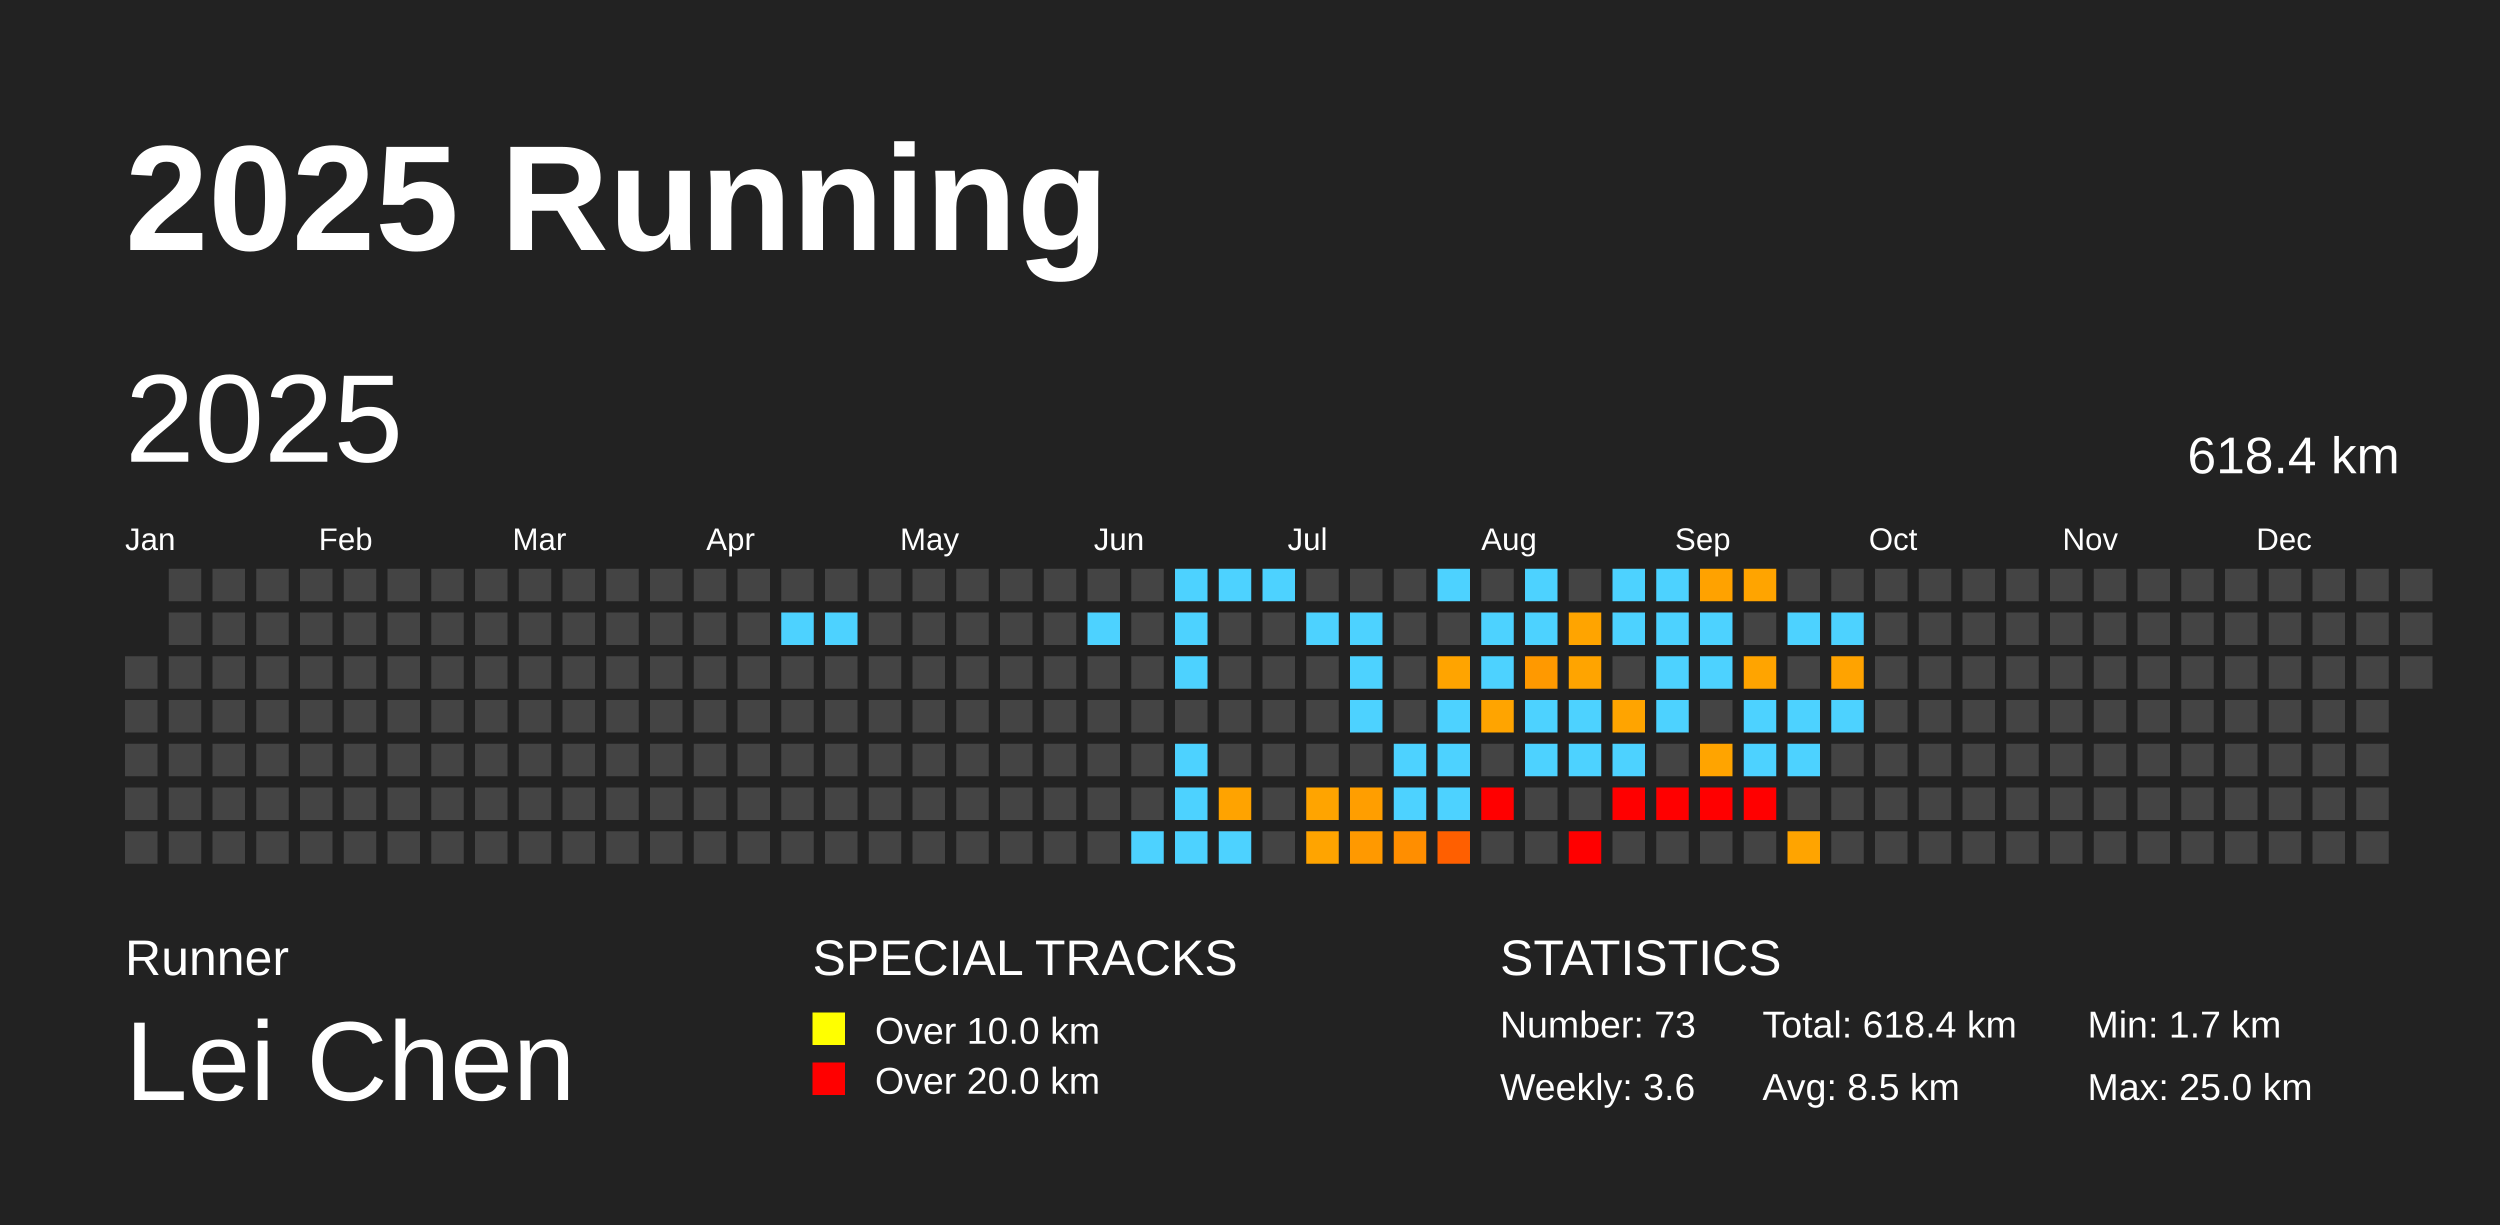
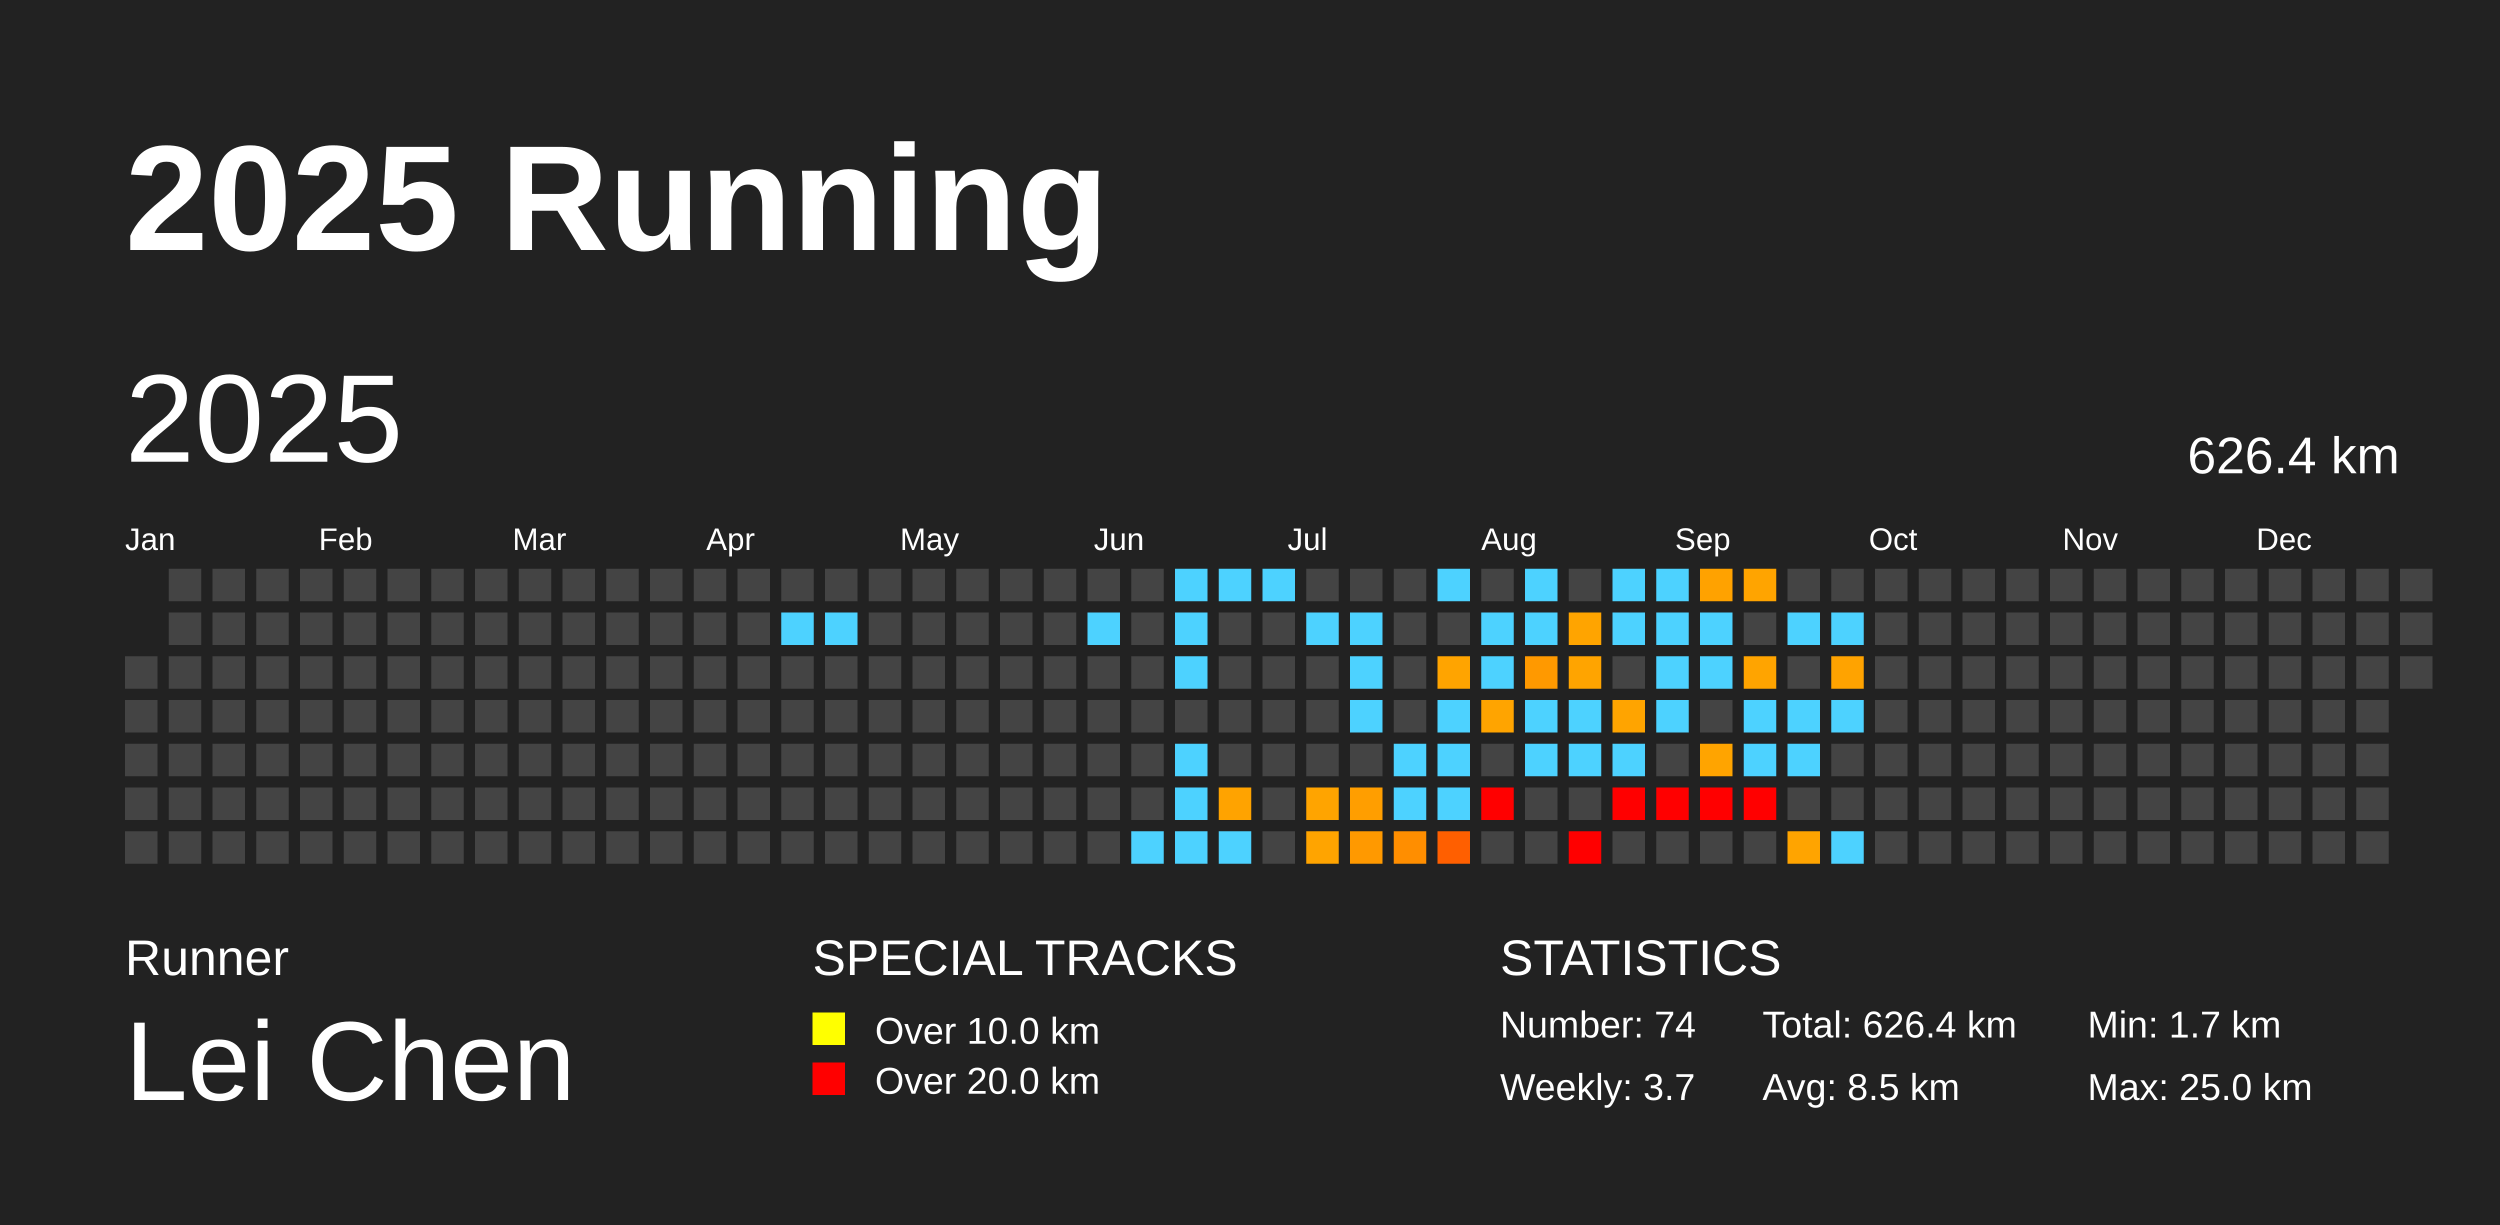
<svg xmlns="http://www.w3.org/2000/svg" baseProfile="full" height="98mm" version="1.1" viewBox="0,0,200,98" width="200mm">
  <defs />
  <rect fill="#222222" height="98" width="200" x="0" y="0" />
  <text fill="#FFFFFF" style="font-size:12px; font-family:Arial; font-weight:bold;" x="10" y="20">2025 Running</text>
  <text fill="#FFFFFF" style="font-size:4px; font-family:Arial" x="10" y="78">Runner</text>
  <text fill="#FFFFFF" style="font-size:9px; font-family:Arial" x="10" y="88">Lei Chen</text>
  <text fill="#FFFFFF" style="font-size:4px; font-family:Arial" x="65" y="78">SPECIAL TRACKS</text>
  <rect fill="yellow" height="2.6" width="2.6" x="65" y="81" />
  <text fill="#FFFFFF" style="font-size:3px; font-family:Arial" x="70" y="83.5">Over 10.0 km</text>
  <rect fill="red" height="2.6" width="2.6" x="65" y="85" />
  <text fill="#FFFFFF" style="font-size:3px; font-family:Arial" x="70" y="87.5">Over 20.0 km</text>
  <text fill="#FFFFFF" style="font-size:4px; font-family:Arial" x="120" y="78">STATISTICS</text>
-   <text fill="#FFFFFF" style="font-size:3px; font-family:Arial" x="120" y="83">Number: 73</text>
-   <text fill="#FFFFFF" style="font-size:3px; font-family:Arial" x="120" y="88">Weekly: 3.6</text>
-   <text fill="#FFFFFF" style="font-size:3px; font-family:Arial" x="141" y="83">Total: 618.4 km</text>
+   <text fill="#FFFFFF" style="font-size:3px; font-family:Arial" x="120" y="83">Number: 74</text>
+   <text fill="#FFFFFF" style="font-size:3px; font-family:Arial" x="120" y="88">Weekly: 3.7</text>
+   <text fill="#FFFFFF" style="font-size:3px; font-family:Arial" x="141" y="83">Total: 626.4 km</text>
  <text fill="#FFFFFF" style="font-size:3px; font-family:Arial" x="141" y="88">Avg: 8.5 km</text>
  <text fill="#FFFFFF" style="font-size:3px; font-family:Arial" x="167" y="83">Min: 1.7 km</text>
  <text fill="#FFFFFF" style="font-size:3px; font-family:Arial" x="167" y="88">Max: 25.0 km</text>
  <text dominant-baseline="hanging" fill="#FFFFFF" style="font-size:10.0px; font-family:Arial;" x="10" y="30">2025</text>
-   <text dominant-baseline="hanging" fill="#FFFFFF" style="font-size:4.125px; font-family:Arial;" x="175" y="35">618.4 km</text>
+   <text dominant-baseline="hanging" fill="#FFFFFF" style="font-size:4.125px; font-family:Arial;" x="175" y="35">626.4 km</text>
  <text fill="#FFFFFF" style="font-size:2.5px; font-family:Arial" x="10.0" y="44">Jan</text>
  <text fill="#FFFFFF" style="font-size:2.5px; font-family:Arial" x="25.5" y="44">Feb</text>
  <text fill="#FFFFFF" style="font-size:2.5px; font-family:Arial" x="41.0" y="44">Mar</text>
  <text fill="#FFFFFF" style="font-size:2.5px; font-family:Arial" x="56.5" y="44">Apr</text>
  <text fill="#FFFFFF" style="font-size:2.5px; font-family:Arial" x="72.0" y="44">May</text>
  <text fill="#FFFFFF" style="font-size:2.5px; font-family:Arial" x="87.5" y="44">Jun</text>
  <text fill="#FFFFFF" style="font-size:2.5px; font-family:Arial" x="103.0" y="44">Jul</text>
  <text fill="#FFFFFF" style="font-size:2.5px; font-family:Arial" x="118.5" y="44">Aug</text>
  <text fill="#FFFFFF" style="font-size:2.5px; font-family:Arial" x="134.0" y="44">Sep</text>
  <text fill="#FFFFFF" style="font-size:2.5px; font-family:Arial" x="149.5" y="44">Oct</text>
  <text fill="#FFFFFF" style="font-size:2.5px; font-family:Arial" x="165.0" y="44">Nov</text>
  <text fill="#FFFFFF" style="font-size:2.5px; font-family:Arial" x="180.5" y="44">Dec</text>
  <rect fill="#444444" height="2.6" width="2.6" x="10.0" y="52.5" />
  <rect fill="#444444" height="2.6" width="2.6" x="10.0" y="56.0" />
  <rect fill="#444444" height="2.6" width="2.6" x="10.0" y="59.5" />
  <rect fill="#444444" height="2.6" width="2.6" x="10.0" y="63.0" />
  <rect fill="#444444" height="2.6" width="2.6" x="10.0" y="66.5" />
  <rect fill="#444444" height="2.6" width="2.6" x="13.5" y="45.5" />
  <rect fill="#444444" height="2.6" width="2.6" x="13.5" y="49.0" />
  <rect fill="#444444" height="2.6" width="2.6" x="13.5" y="52.5" />
  <rect fill="#444444" height="2.6" width="2.6" x="13.5" y="56.0" />
  <rect fill="#444444" height="2.6" width="2.6" x="13.5" y="59.5" />
  <rect fill="#444444" height="2.6" width="2.6" x="13.5" y="63.0" />
  <rect fill="#444444" height="2.6" width="2.6" x="13.5" y="66.5" />
  <rect fill="#444444" height="2.6" width="2.6" x="17.0" y="45.5" />
  <rect fill="#444444" height="2.6" width="2.6" x="17.0" y="49.0" />
  <rect fill="#444444" height="2.6" width="2.6" x="17.0" y="52.5" />
  <rect fill="#444444" height="2.6" width="2.6" x="17.0" y="56.0" />
  <rect fill="#444444" height="2.6" width="2.6" x="17.0" y="59.5" />
  <rect fill="#444444" height="2.6" width="2.6" x="17.0" y="63.0" />
  <rect fill="#444444" height="2.6" width="2.6" x="17.0" y="66.5" />
  <rect fill="#444444" height="2.6" width="2.6" x="20.5" y="45.5" />
  <rect fill="#444444" height="2.6" width="2.6" x="20.5" y="49.0" />
  <rect fill="#444444" height="2.6" width="2.6" x="20.5" y="52.5" />
  <rect fill="#444444" height="2.6" width="2.6" x="20.5" y="56.0" />
  <rect fill="#444444" height="2.6" width="2.6" x="20.5" y="59.5" />
  <rect fill="#444444" height="2.6" width="2.6" x="20.5" y="63.0" />
  <rect fill="#444444" height="2.6" width="2.6" x="20.5" y="66.5" />
  <rect fill="#444444" height="2.6" width="2.6" x="24.0" y="45.5" />
  <rect fill="#444444" height="2.6" width="2.6" x="24.0" y="49.0" />
  <rect fill="#444444" height="2.6" width="2.6" x="24.0" y="52.5" />
  <rect fill="#444444" height="2.6" width="2.6" x="24.0" y="56.0" />
  <rect fill="#444444" height="2.6" width="2.6" x="24.0" y="59.5" />
  <rect fill="#444444" height="2.6" width="2.6" x="24.0" y="63.0" />
  <rect fill="#444444" height="2.6" width="2.6" x="24.0" y="66.5" />
  <rect fill="#444444" height="2.6" width="2.6" x="27.5" y="45.5" />
  <rect fill="#444444" height="2.6" width="2.6" x="27.5" y="49.0" />
  <rect fill="#444444" height="2.6" width="2.6" x="27.5" y="52.5" />
  <rect fill="#444444" height="2.6" width="2.6" x="27.5" y="56.0" />
  <rect fill="#444444" height="2.6" width="2.6" x="27.5" y="59.5" />
  <rect fill="#444444" height="2.6" width="2.6" x="27.5" y="63.0" />
  <rect fill="#444444" height="2.6" width="2.6" x="27.5" y="66.5" />
  <rect fill="#444444" height="2.6" width="2.6" x="31.0" y="45.5" />
  <rect fill="#444444" height="2.6" width="2.6" x="31.0" y="49.0" />
  <rect fill="#444444" height="2.6" width="2.6" x="31.0" y="52.5" />
  <rect fill="#444444" height="2.6" width="2.6" x="31.0" y="56.0" />
  <rect fill="#444444" height="2.6" width="2.6" x="31.0" y="59.5" />
  <rect fill="#444444" height="2.6" width="2.6" x="31.0" y="63.0" />
  <rect fill="#444444" height="2.6" width="2.6" x="31.0" y="66.5" />
  <rect fill="#444444" height="2.6" width="2.6" x="34.5" y="45.5" />
  <rect fill="#444444" height="2.6" width="2.6" x="34.5" y="49.0" />
  <rect fill="#444444" height="2.6" width="2.6" x="34.5" y="52.5" />
  <rect fill="#444444" height="2.6" width="2.6" x="34.5" y="56.0" />
  <rect fill="#444444" height="2.6" width="2.6" x="34.5" y="59.5" />
  <rect fill="#444444" height="2.6" width="2.6" x="34.5" y="63.0" />
  <rect fill="#444444" height="2.6" width="2.6" x="34.5" y="66.5" />
  <rect fill="#444444" height="2.6" width="2.6" x="38.0" y="45.5" />
  <rect fill="#444444" height="2.6" width="2.6" x="38.0" y="49.0" />
  <rect fill="#444444" height="2.6" width="2.6" x="38.0" y="52.5" />
  <rect fill="#444444" height="2.6" width="2.6" x="38.0" y="56.0" />
  <rect fill="#444444" height="2.6" width="2.6" x="38.0" y="59.5" />
  <rect fill="#444444" height="2.6" width="2.6" x="38.0" y="63.0" />
  <rect fill="#444444" height="2.6" width="2.6" x="38.0" y="66.5" />
  <rect fill="#444444" height="2.6" width="2.6" x="41.5" y="45.5" />
  <rect fill="#444444" height="2.6" width="2.6" x="41.5" y="49.0" />
  <rect fill="#444444" height="2.6" width="2.6" x="41.5" y="52.5" />
  <rect fill="#444444" height="2.6" width="2.6" x="41.5" y="56.0" />
  <rect fill="#444444" height="2.6" width="2.6" x="41.5" y="59.5" />
  <rect fill="#444444" height="2.6" width="2.6" x="41.5" y="63.0" />
  <rect fill="#444444" height="2.6" width="2.6" x="41.5" y="66.5" />
  <rect fill="#444444" height="2.6" width="2.6" x="45.0" y="45.5" />
  <rect fill="#444444" height="2.6" width="2.6" x="45.0" y="49.0" />
  <rect fill="#444444" height="2.6" width="2.6" x="45.0" y="52.5" />
  <rect fill="#444444" height="2.6" width="2.6" x="45.0" y="56.0" />
  <rect fill="#444444" height="2.6" width="2.6" x="45.0" y="59.5" />
  <rect fill="#444444" height="2.6" width="2.6" x="45.0" y="63.0" />
  <rect fill="#444444" height="2.6" width="2.6" x="45.0" y="66.5" />
  <rect fill="#444444" height="2.6" width="2.6" x="48.5" y="45.5" />
  <rect fill="#444444" height="2.6" width="2.6" x="48.5" y="49.0" />
  <rect fill="#444444" height="2.6" width="2.6" x="48.5" y="52.5" />
  <rect fill="#444444" height="2.6" width="2.6" x="48.5" y="56.0" />
  <rect fill="#444444" height="2.6" width="2.6" x="48.5" y="59.5" />
  <rect fill="#444444" height="2.6" width="2.6" x="48.5" y="63.0" />
  <rect fill="#444444" height="2.6" width="2.6" x="48.5" y="66.5" />
  <rect fill="#444444" height="2.6" width="2.6" x="52.0" y="45.5" />
  <rect fill="#444444" height="2.6" width="2.6" x="52.0" y="49.0" />
  <rect fill="#444444" height="2.6" width="2.6" x="52.0" y="52.5" />
  <rect fill="#444444" height="2.6" width="2.6" x="52.0" y="56.0" />
  <rect fill="#444444" height="2.6" width="2.6" x="52.0" y="59.5" />
  <rect fill="#444444" height="2.6" width="2.6" x="52.0" y="63.0" />
  <rect fill="#444444" height="2.6" width="2.6" x="52.0" y="66.5" />
  <rect fill="#444444" height="2.6" width="2.6" x="55.5" y="45.5" />
  <rect fill="#444444" height="2.6" width="2.6" x="55.5" y="49.0" />
  <rect fill="#444444" height="2.6" width="2.6" x="55.5" y="52.5" />
  <rect fill="#444444" height="2.6" width="2.6" x="55.5" y="56.0" />
  <rect fill="#444444" height="2.6" width="2.6" x="55.5" y="59.5" />
  <rect fill="#444444" height="2.6" width="2.6" x="55.5" y="63.0" />
  <rect fill="#444444" height="2.6" width="2.6" x="55.5" y="66.5" />
  <rect fill="#444444" height="2.6" width="2.6" x="59.0" y="45.5" />
  <rect fill="#444444" height="2.6" width="2.6" x="59.0" y="49.0" />
  <rect fill="#444444" height="2.6" width="2.6" x="59.0" y="52.5" />
  <rect fill="#444444" height="2.6" width="2.6" x="59.0" y="56.0" />
  <rect fill="#444444" height="2.6" width="2.6" x="59.0" y="59.5" />
  <rect fill="#444444" height="2.6" width="2.6" x="59.0" y="63.0" />
  <rect fill="#444444" height="2.6" width="2.6" x="59.0" y="66.5" />
  <rect fill="#444444" height="2.6" width="2.6" x="62.5" y="45.5" />
  <rect fill="#4dd2ff" height="2.6" width="2.6" x="62.5" y="49.0" />
  <rect fill="#444444" height="2.6" width="2.6" x="62.5" y="52.5" />
  <rect fill="#444444" height="2.6" width="2.6" x="62.5" y="56.0" />
  <rect fill="#444444" height="2.6" width="2.6" x="62.5" y="59.5" />
  <rect fill="#444444" height="2.6" width="2.6" x="62.5" y="63.0" />
  <rect fill="#444444" height="2.6" width="2.6" x="62.5" y="66.5" />
  <rect fill="#444444" height="2.6" width="2.6" x="66.0" y="45.5" />
  <rect fill="#4dd2ff" height="2.6" width="2.6" x="66.0" y="49.0" />
  <rect fill="#444444" height="2.6" width="2.6" x="66.0" y="52.5" />
  <rect fill="#444444" height="2.6" width="2.6" x="66.0" y="56.0" />
  <rect fill="#444444" height="2.6" width="2.6" x="66.0" y="59.5" />
  <rect fill="#444444" height="2.6" width="2.6" x="66.0" y="63.0" />
  <rect fill="#444444" height="2.6" width="2.6" x="66.0" y="66.5" />
  <rect fill="#444444" height="2.6" width="2.6" x="69.5" y="45.5" />
  <rect fill="#444444" height="2.6" width="2.6" x="69.5" y="49.0" />
  <rect fill="#444444" height="2.6" width="2.6" x="69.5" y="52.5" />
  <rect fill="#444444" height="2.6" width="2.6" x="69.5" y="56.0" />
  <rect fill="#444444" height="2.6" width="2.6" x="69.5" y="59.5" />
  <rect fill="#444444" height="2.6" width="2.6" x="69.5" y="63.0" />
  <rect fill="#444444" height="2.6" width="2.6" x="69.5" y="66.5" />
  <rect fill="#444444" height="2.6" width="2.6" x="73.0" y="45.5" />
  <rect fill="#444444" height="2.6" width="2.6" x="73.0" y="49.0" />
  <rect fill="#444444" height="2.6" width="2.6" x="73.0" y="52.5" />
  <rect fill="#444444" height="2.6" width="2.6" x="73.0" y="56.0" />
  <rect fill="#444444" height="2.6" width="2.6" x="73.0" y="59.5" />
  <rect fill="#444444" height="2.6" width="2.6" x="73.0" y="63.0" />
  <rect fill="#444444" height="2.6" width="2.6" x="73.0" y="66.5" />
  <rect fill="#444444" height="2.6" width="2.6" x="76.5" y="45.5" />
  <rect fill="#444444" height="2.6" width="2.6" x="76.5" y="49.0" />
  <rect fill="#444444" height="2.6" width="2.6" x="76.5" y="52.5" />
  <rect fill="#444444" height="2.6" width="2.6" x="76.5" y="56.0" />
  <rect fill="#444444" height="2.6" width="2.6" x="76.5" y="59.5" />
  <rect fill="#444444" height="2.6" width="2.6" x="76.5" y="63.0" />
  <rect fill="#444444" height="2.6" width="2.6" x="76.5" y="66.5" />
  <rect fill="#444444" height="2.6" width="2.6" x="80.0" y="45.5" />
  <rect fill="#444444" height="2.6" width="2.6" x="80.0" y="49.0" />
  <rect fill="#444444" height="2.6" width="2.6" x="80.0" y="52.5" />
  <rect fill="#444444" height="2.6" width="2.6" x="80.0" y="56.0" />
  <rect fill="#444444" height="2.6" width="2.6" x="80.0" y="59.5" />
  <rect fill="#444444" height="2.6" width="2.6" x="80.0" y="63.0" />
  <rect fill="#444444" height="2.6" width="2.6" x="80.0" y="66.5" />
  <rect fill="#444444" height="2.6" width="2.6" x="83.5" y="45.5" />
  <rect fill="#444444" height="2.6" width="2.6" x="83.5" y="49.0" />
  <rect fill="#444444" height="2.6" width="2.6" x="83.5" y="52.5" />
  <rect fill="#444444" height="2.6" width="2.6" x="83.5" y="56.0" />
  <rect fill="#444444" height="2.6" width="2.6" x="83.5" y="59.5" />
  <rect fill="#444444" height="2.6" width="2.6" x="83.5" y="63.0" />
  <rect fill="#444444" height="2.6" width="2.6" x="83.5" y="66.5" />
  <rect fill="#444444" height="2.6" width="2.6" x="87.0" y="45.5" />
  <rect fill="#4dd2ff" height="2.6" width="2.6" x="87.0" y="49.0" />
  <rect fill="#444444" height="2.6" width="2.6" x="87.0" y="52.5" />
  <rect fill="#444444" height="2.6" width="2.6" x="87.0" y="56.0" />
  <rect fill="#444444" height="2.6" width="2.6" x="87.0" y="59.5" />
  <rect fill="#444444" height="2.6" width="2.6" x="87.0" y="63.0" />
  <rect fill="#444444" height="2.6" width="2.6" x="87.0" y="66.5" />
  <rect fill="#444444" height="2.6" width="2.6" x="90.5" y="45.5" />
  <rect fill="#444444" height="2.6" width="2.6" x="90.5" y="49.0" />
  <rect fill="#444444" height="2.6" width="2.6" x="90.5" y="52.5" />
  <rect fill="#444444" height="2.6" width="2.6" x="90.5" y="56.0" />
  <rect fill="#444444" height="2.6" width="2.6" x="90.5" y="59.5" />
  <rect fill="#444444" height="2.6" width="2.6" x="90.5" y="63.0" />
  <rect fill="#4dd2ff" height="2.6" width="2.6" x="90.5" y="66.5" />
  <rect fill="#4dd2ff" height="2.6" width="2.6" x="94.0" y="45.5" />
  <rect fill="#4dd2ff" height="2.6" width="2.6" x="94.0" y="49.0" />
  <rect fill="#4dd2ff" height="2.6" width="2.6" x="94.0" y="52.5" />
  <rect fill="#444444" height="2.6" width="2.6" x="94.0" y="56.0" />
  <rect fill="#4dd2ff" height="2.6" width="2.6" x="94.0" y="59.5" />
  <rect fill="#4dd2ff" height="2.6" width="2.6" x="94.0" y="63.0" />
  <rect fill="#4dd2ff" height="2.6" width="2.6" x="94.0" y="66.5" />
  <rect fill="#4dd2ff" height="2.6" width="2.6" x="97.5" y="45.5" />
  <rect fill="#444444" height="2.6" width="2.6" x="97.5" y="49.0" />
  <rect fill="#444444" height="2.6" width="2.6" x="97.5" y="52.5" />
  <rect fill="#444444" height="2.6" width="2.6" x="97.5" y="56.0" />
  <rect fill="#444444" height="2.6" width="2.6" x="97.5" y="59.5" />
  <rect fill="#ffa300" height="2.6" width="2.6" x="97.5" y="63.0" />
  <rect fill="#4dd2ff" height="2.6" width="2.6" x="97.5" y="66.5" />
  <rect fill="#4dd2ff" height="2.6" width="2.6" x="101.0" y="45.5" />
  <rect fill="#444444" height="2.6" width="2.6" x="101.0" y="49.0" />
  <rect fill="#444444" height="2.6" width="2.6" x="101.0" y="52.5" />
  <rect fill="#444444" height="2.6" width="2.6" x="101.0" y="56.0" />
  <rect fill="#444444" height="2.6" width="2.6" x="101.0" y="59.5" />
  <rect fill="#444444" height="2.6" width="2.6" x="101.0" y="63.0" />
  <rect fill="#444444" height="2.6" width="2.6" x="101.0" y="66.5" />
  <rect fill="#444444" height="2.6" width="2.6" x="104.5" y="45.5" />
  <rect fill="#4dd2ff" height="2.6" width="2.6" x="104.5" y="49.0" />
  <rect fill="#444444" height="2.6" width="2.6" x="104.5" y="52.5" />
  <rect fill="#444444" height="2.6" width="2.6" x="104.5" y="56.0" />
  <rect fill="#444444" height="2.6" width="2.6" x="104.5" y="59.5" />
  <rect fill="#ffa400" height="2.6" width="2.6" x="104.5" y="63.0" />
  <rect fill="#ffa400" height="2.6" width="2.6" x="104.5" y="66.5" />
  <rect fill="#444444" height="2.6" width="2.6" x="108.0" y="45.5" />
  <rect fill="#4dd2ff" height="2.6" width="2.6" x="108.0" y="49.0" />
  <rect fill="#4dd2ff" height="2.6" width="2.6" x="108.0" y="52.5" />
  <rect fill="#4dd2ff" height="2.6" width="2.6" x="108.0" y="56.0" />
  <rect fill="#444444" height="2.6" width="2.6" x="108.0" y="59.5" />
  <rect fill="#ff9e00" height="2.6" width="2.6" x="108.0" y="63.0" />
  <rect fill="#ff9900" height="2.6" width="2.6" x="108.0" y="66.5" />
  <rect fill="#444444" height="2.6" width="2.6" x="111.5" y="45.5" />
  <rect fill="#444444" height="2.6" width="2.6" x="111.5" y="49.0" />
  <rect fill="#444444" height="2.6" width="2.6" x="111.5" y="52.5" />
  <rect fill="#444444" height="2.6" width="2.6" x="111.5" y="56.0" />
  <rect fill="#4dd2ff" height="2.6" width="2.6" x="111.5" y="59.5" />
  <rect fill="#4dd2ff" height="2.6" width="2.6" x="111.5" y="63.0" />
  <rect fill="#ff8e00" height="2.6" width="2.6" x="111.5" y="66.5" />
  <rect fill="#4dd2ff" height="2.6" width="2.6" x="115.0" y="45.5" />
  <rect fill="#444444" height="2.6" width="2.6" x="115.0" y="49.0" />
  <rect fill="#ffa400" height="2.6" width="2.6" x="115.0" y="52.5" />
  <rect fill="#4dd2ff" height="2.6" width="2.6" x="115.0" y="56.0" />
  <rect fill="#4dd2ff" height="2.6" width="2.6" x="115.0" y="59.5" />
  <rect fill="#4dd2ff" height="2.6" width="2.6" x="115.0" y="63.0" />
  <rect fill="#ff5f00" height="2.6" width="2.6" x="115.0" y="66.5" />
  <rect fill="#444444" height="2.6" width="2.6" x="118.5" y="45.5" />
  <rect fill="#4dd2ff" height="2.6" width="2.6" x="118.5" y="49.0" />
  <rect fill="#4dd2ff" height="2.6" width="2.6" x="118.5" y="52.5" />
  <rect fill="#ffa400" height="2.6" width="2.6" x="118.5" y="56.0" />
  <rect fill="#444444" height="2.6" width="2.6" x="118.5" y="59.5" />
  <rect fill="red" height="2.6" width="2.6" x="118.5" y="63.0" />
  <rect fill="#444444" height="2.6" width="2.6" x="118.5" y="66.5" />
  <rect fill="#4dd2ff" height="2.6" width="2.6" x="122.0" y="45.5" />
  <rect fill="#4dd2ff" height="2.6" width="2.6" x="122.0" y="49.0" />
  <rect fill="#ff9900" height="2.6" width="2.6" x="122.0" y="52.5" />
  <rect fill="#4dd2ff" height="2.6" width="2.6" x="122.0" y="56.0" />
  <rect fill="#4dd2ff" height="2.6" width="2.6" x="122.0" y="59.5" />
  <rect fill="#444444" height="2.6" width="2.6" x="122.0" y="63.0" />
  <rect fill="#444444" height="2.6" width="2.6" x="122.0" y="66.5" />
  <rect fill="#444444" height="2.6" width="2.6" x="125.5" y="45.5" />
  <rect fill="#ffa400" height="2.6" width="2.6" x="125.5" y="49.0" />
  <rect fill="#ffa400" height="2.6" width="2.6" x="125.5" y="52.5" />
  <rect fill="#4dd2ff" height="2.6" width="2.6" x="125.5" y="56.0" />
  <rect fill="#4dd2ff" height="2.6" width="2.6" x="125.5" y="59.5" />
  <rect fill="#444444" height="2.6" width="2.6" x="125.5" y="63.0" />
  <rect fill="red" height="2.6" width="2.6" x="125.5" y="66.5" />
  <rect fill="#4dd2ff" height="2.6" width="2.6" x="129.0" y="45.5" />
  <rect fill="#4dd2ff" height="2.6" width="2.6" x="129.0" y="49.0" />
  <rect fill="#444444" height="2.6" width="2.6" x="129.0" y="52.5" />
  <rect fill="#ffa400" height="2.6" width="2.6" x="129.0" y="56.0" />
  <rect fill="#4dd2ff" height="2.6" width="2.6" x="129.0" y="59.5" />
  <rect fill="red" height="2.6" width="2.6" x="129.0" y="63.0" />
  <rect fill="#444444" height="2.6" width="2.6" x="129.0" y="66.5" />
  <rect fill="#4dd2ff" height="2.6" width="2.6" x="132.5" y="45.5" />
  <rect fill="#4dd2ff" height="2.6" width="2.6" x="132.5" y="49.0" />
  <rect fill="#4dd2ff" height="2.6" width="2.6" x="132.5" y="52.5" />
  <rect fill="#4dd2ff" height="2.6" width="2.6" x="132.5" y="56.0" />
  <rect fill="#444444" height="2.6" width="2.6" x="132.5" y="59.5" />
  <rect fill="red" height="2.6" width="2.6" x="132.5" y="63.0" />
  <rect fill="#444444" height="2.6" width="2.6" x="132.5" y="66.5" />
  <rect fill="#ffa200" height="2.6" width="2.6" x="136.0" y="45.5" />
  <rect fill="#4dd2ff" height="2.6" width="2.6" x="136.0" y="49.0" />
  <rect fill="#4dd2ff" height="2.6" width="2.6" x="136.0" y="52.5" />
  <rect fill="#444444" height="2.6" width="2.6" x="136.0" y="56.0" />
  <rect fill="#ffa400" height="2.6" width="2.6" x="136.0" y="59.5" />
  <rect fill="red" height="2.6" width="2.6" x="136.0" y="63.0" />
  <rect fill="#444444" height="2.6" width="2.6" x="136.0" y="66.5" />
  <rect fill="#ffa400" height="2.6" width="2.6" x="139.5" y="45.5" />
  <rect fill="#444444" height="2.6" width="2.6" x="139.5" y="49.0" />
  <rect fill="#ffa400" height="2.6" width="2.6" x="139.5" y="52.5" />
  <rect fill="#4dd2ff" height="2.6" width="2.6" x="139.5" y="56.0" />
  <rect fill="#4dd2ff" height="2.6" width="2.6" x="139.5" y="59.5" />
  <rect fill="red" height="2.6" width="2.6" x="139.5" y="63.0" />
  <rect fill="#444444" height="2.6" width="2.6" x="139.5" y="66.5" />
  <rect fill="#444444" height="2.6" width="2.6" x="143.0" y="45.5" />
  <rect fill="#4dd2ff" height="2.6" width="2.6" x="143.0" y="49.0" />
  <rect fill="#444444" height="2.6" width="2.6" x="143.0" y="52.5" />
  <rect fill="#4dd2ff" height="2.6" width="2.6" x="143.0" y="56.0" />
  <rect fill="#4dd2ff" height="2.6" width="2.6" x="143.0" y="59.5" />
  <rect fill="#444444" height="2.6" width="2.6" x="143.0" y="63.0" />
  <rect fill="#ffa400" height="2.6" width="2.6" x="143.0" y="66.5" />
  <rect fill="#444444" height="2.6" width="2.6" x="146.5" y="45.5" />
  <rect fill="#4dd2ff" height="2.6" width="2.6" x="146.5" y="49.0" />
  <rect fill="#ffa300" height="2.6" width="2.6" x="146.5" y="52.5" />
  <rect fill="#4dd2ff" height="2.6" width="2.6" x="146.5" y="56.0" />
  <rect fill="#444444" height="2.6" width="2.6" x="146.5" y="59.5" />
  <rect fill="#444444" height="2.6" width="2.6" x="146.5" y="63.0" />
-   <rect fill="#444444" height="2.6" width="2.6" x="146.5" y="66.5" />
+   <rect fill="#4dd2ff" height="2.6" width="2.6" x="146.5" y="66.5" />
  <rect fill="#444444" height="2.6" width="2.6" x="150.0" y="45.5" />
  <rect fill="#444444" height="2.6" width="2.6" x="150.0" y="49.0" />
  <rect fill="#444444" height="2.6" width="2.6" x="150.0" y="52.5" />
  <rect fill="#444444" height="2.6" width="2.6" x="150.0" y="56.0" />
  <rect fill="#444444" height="2.6" width="2.6" x="150.0" y="59.5" />
  <rect fill="#444444" height="2.6" width="2.6" x="150.0" y="63.0" />
  <rect fill="#444444" height="2.6" width="2.6" x="150.0" y="66.5" />
  <rect fill="#444444" height="2.6" width="2.6" x="153.5" y="45.5" />
  <rect fill="#444444" height="2.6" width="2.6" x="153.5" y="49.0" />
  <rect fill="#444444" height="2.6" width="2.6" x="153.5" y="52.5" />
  <rect fill="#444444" height="2.6" width="2.6" x="153.5" y="56.0" />
  <rect fill="#444444" height="2.6" width="2.6" x="153.5" y="59.5" />
  <rect fill="#444444" height="2.6" width="2.6" x="153.5" y="63.0" />
  <rect fill="#444444" height="2.6" width="2.6" x="153.5" y="66.5" />
  <rect fill="#444444" height="2.6" width="2.6" x="157.0" y="45.5" />
  <rect fill="#444444" height="2.6" width="2.6" x="157.0" y="49.0" />
  <rect fill="#444444" height="2.6" width="2.6" x="157.0" y="52.5" />
  <rect fill="#444444" height="2.6" width="2.6" x="157.0" y="56.0" />
  <rect fill="#444444" height="2.6" width="2.6" x="157.0" y="59.5" />
  <rect fill="#444444" height="2.6" width="2.6" x="157.0" y="63.0" />
  <rect fill="#444444" height="2.6" width="2.6" x="157.0" y="66.5" />
  <rect fill="#444444" height="2.6" width="2.6" x="160.5" y="45.5" />
  <rect fill="#444444" height="2.6" width="2.6" x="160.5" y="49.0" />
  <rect fill="#444444" height="2.6" width="2.6" x="160.5" y="52.5" />
  <rect fill="#444444" height="2.6" width="2.6" x="160.5" y="56.0" />
  <rect fill="#444444" height="2.6" width="2.6" x="160.5" y="59.5" />
  <rect fill="#444444" height="2.6" width="2.6" x="160.5" y="63.0" />
  <rect fill="#444444" height="2.6" width="2.6" x="160.5" y="66.5" />
  <rect fill="#444444" height="2.6" width="2.6" x="164.0" y="45.5" />
  <rect fill="#444444" height="2.6" width="2.6" x="164.0" y="49.0" />
  <rect fill="#444444" height="2.6" width="2.6" x="164.0" y="52.5" />
  <rect fill="#444444" height="2.6" width="2.6" x="164.0" y="56.0" />
  <rect fill="#444444" height="2.6" width="2.6" x="164.0" y="59.5" />
  <rect fill="#444444" height="2.6" width="2.6" x="164.0" y="63.0" />
  <rect fill="#444444" height="2.6" width="2.6" x="164.0" y="66.5" />
  <rect fill="#444444" height="2.6" width="2.6" x="167.5" y="45.5" />
  <rect fill="#444444" height="2.6" width="2.6" x="167.5" y="49.0" />
  <rect fill="#444444" height="2.6" width="2.6" x="167.5" y="52.5" />
  <rect fill="#444444" height="2.6" width="2.6" x="167.5" y="56.0" />
  <rect fill="#444444" height="2.6" width="2.6" x="167.5" y="59.5" />
  <rect fill="#444444" height="2.6" width="2.6" x="167.5" y="63.0" />
  <rect fill="#444444" height="2.6" width="2.6" x="167.5" y="66.5" />
  <rect fill="#444444" height="2.6" width="2.6" x="171.0" y="45.5" />
  <rect fill="#444444" height="2.6" width="2.6" x="171.0" y="49.0" />
  <rect fill="#444444" height="2.6" width="2.6" x="171.0" y="52.5" />
  <rect fill="#444444" height="2.6" width="2.6" x="171.0" y="56.0" />
  <rect fill="#444444" height="2.6" width="2.6" x="171.0" y="59.5" />
  <rect fill="#444444" height="2.6" width="2.6" x="171.0" y="63.0" />
  <rect fill="#444444" height="2.6" width="2.6" x="171.0" y="66.5" />
  <rect fill="#444444" height="2.6" width="2.6" x="174.5" y="45.5" />
  <rect fill="#444444" height="2.6" width="2.6" x="174.5" y="49.0" />
  <rect fill="#444444" height="2.6" width="2.6" x="174.5" y="52.5" />
  <rect fill="#444444" height="2.6" width="2.6" x="174.5" y="56.0" />
  <rect fill="#444444" height="2.6" width="2.6" x="174.5" y="59.5" />
  <rect fill="#444444" height="2.6" width="2.6" x="174.5" y="63.0" />
  <rect fill="#444444" height="2.6" width="2.6" x="174.5" y="66.5" />
  <rect fill="#444444" height="2.6" width="2.6" x="178.0" y="45.5" />
  <rect fill="#444444" height="2.6" width="2.6" x="178.0" y="49.0" />
  <rect fill="#444444" height="2.6" width="2.6" x="178.0" y="52.5" />
  <rect fill="#444444" height="2.6" width="2.6" x="178.0" y="56.0" />
  <rect fill="#444444" height="2.6" width="2.6" x="178.0" y="59.5" />
  <rect fill="#444444" height="2.6" width="2.6" x="178.0" y="63.0" />
  <rect fill="#444444" height="2.6" width="2.6" x="178.0" y="66.5" />
  <rect fill="#444444" height="2.6" width="2.6" x="181.5" y="45.5" />
  <rect fill="#444444" height="2.6" width="2.6" x="181.5" y="49.0" />
  <rect fill="#444444" height="2.6" width="2.6" x="181.5" y="52.5" />
  <rect fill="#444444" height="2.6" width="2.6" x="181.5" y="56.0" />
  <rect fill="#444444" height="2.6" width="2.6" x="181.5" y="59.5" />
  <rect fill="#444444" height="2.6" width="2.6" x="181.5" y="63.0" />
  <rect fill="#444444" height="2.6" width="2.6" x="181.5" y="66.5" />
  <rect fill="#444444" height="2.6" width="2.6" x="185.0" y="45.5" />
  <rect fill="#444444" height="2.6" width="2.6" x="185.0" y="49.0" />
  <rect fill="#444444" height="2.6" width="2.6" x="185.0" y="52.5" />
  <rect fill="#444444" height="2.6" width="2.6" x="185.0" y="56.0" />
  <rect fill="#444444" height="2.6" width="2.6" x="185.0" y="59.5" />
  <rect fill="#444444" height="2.6" width="2.6" x="185.0" y="63.0" />
  <rect fill="#444444" height="2.6" width="2.6" x="185.0" y="66.5" />
  <rect fill="#444444" height="2.6" width="2.6" x="188.5" y="45.5" />
  <rect fill="#444444" height="2.6" width="2.6" x="188.5" y="49.0" />
  <rect fill="#444444" height="2.6" width="2.6" x="188.5" y="52.5" />
  <rect fill="#444444" height="2.6" width="2.6" x="188.5" y="56.0" />
  <rect fill="#444444" height="2.6" width="2.6" x="188.5" y="59.5" />
  <rect fill="#444444" height="2.6" width="2.6" x="188.5" y="63.0" />
  <rect fill="#444444" height="2.6" width="2.6" x="188.5" y="66.5" />
  <rect fill="#444444" height="2.6" width="2.6" x="192.0" y="45.5" />
  <rect fill="#444444" height="2.6" width="2.6" x="192.0" y="49.0" />
  <rect fill="#444444" height="2.6" width="2.6" x="192.0" y="52.5" />
</svg>
